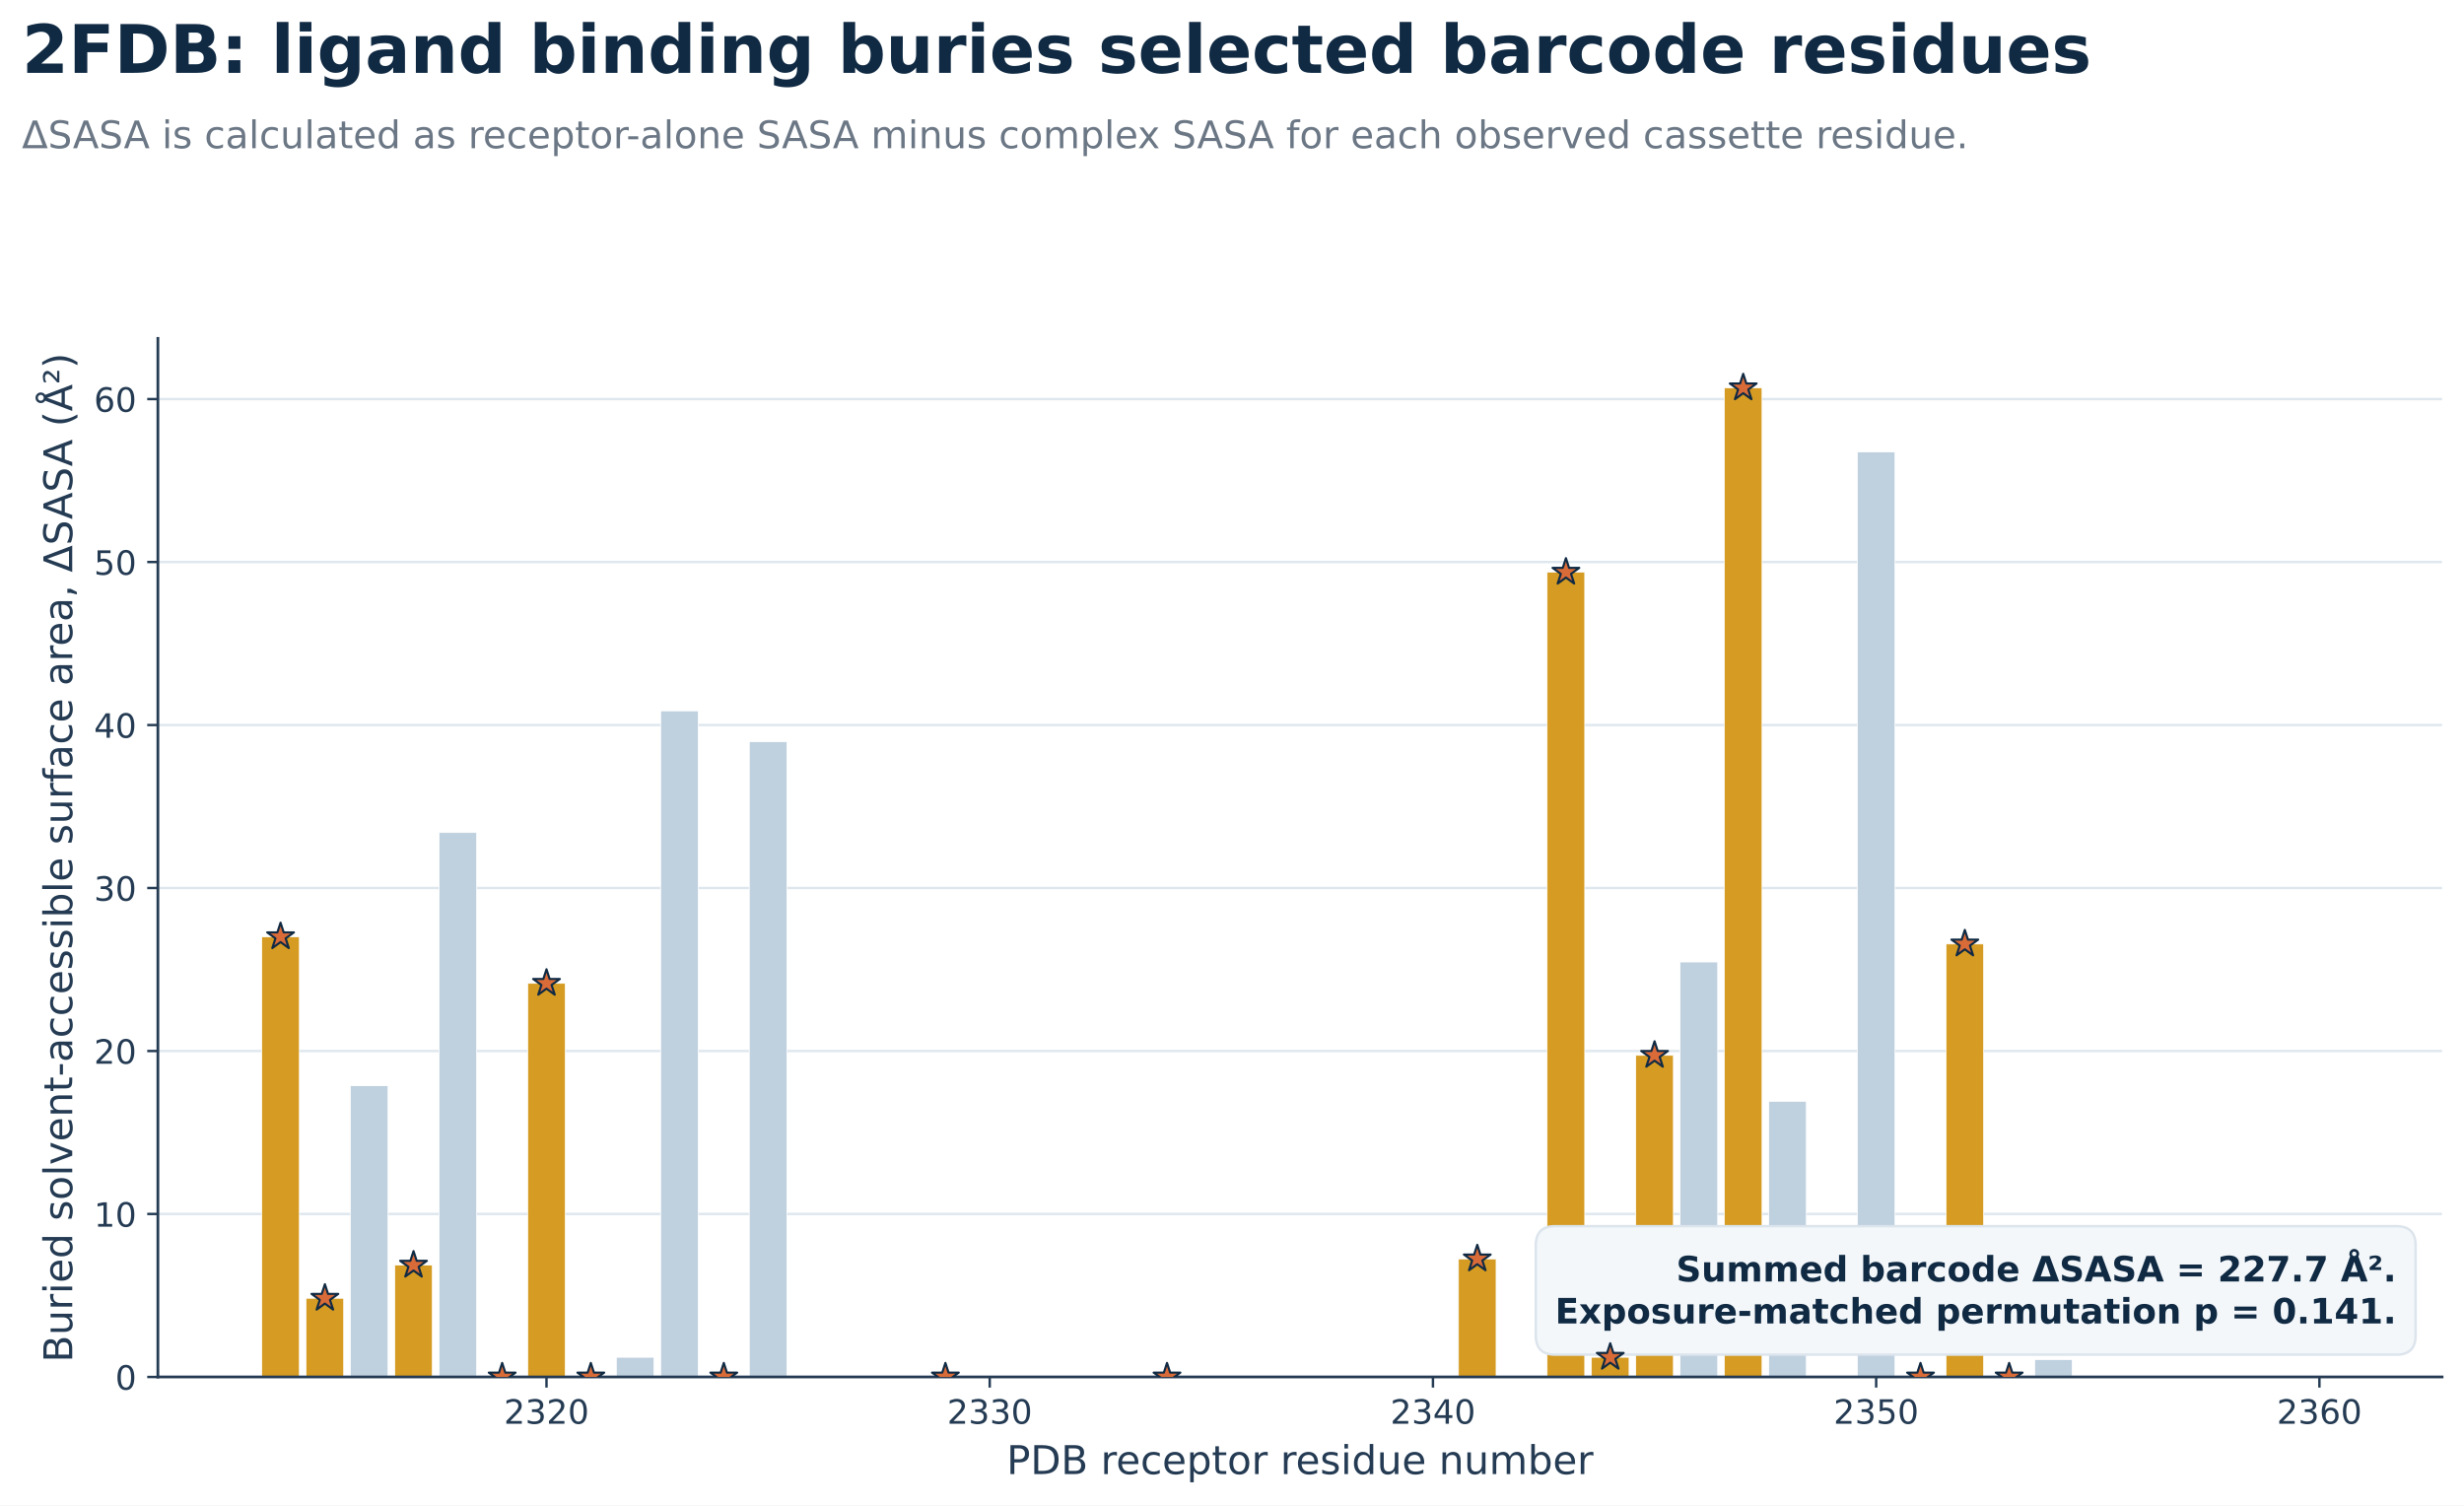
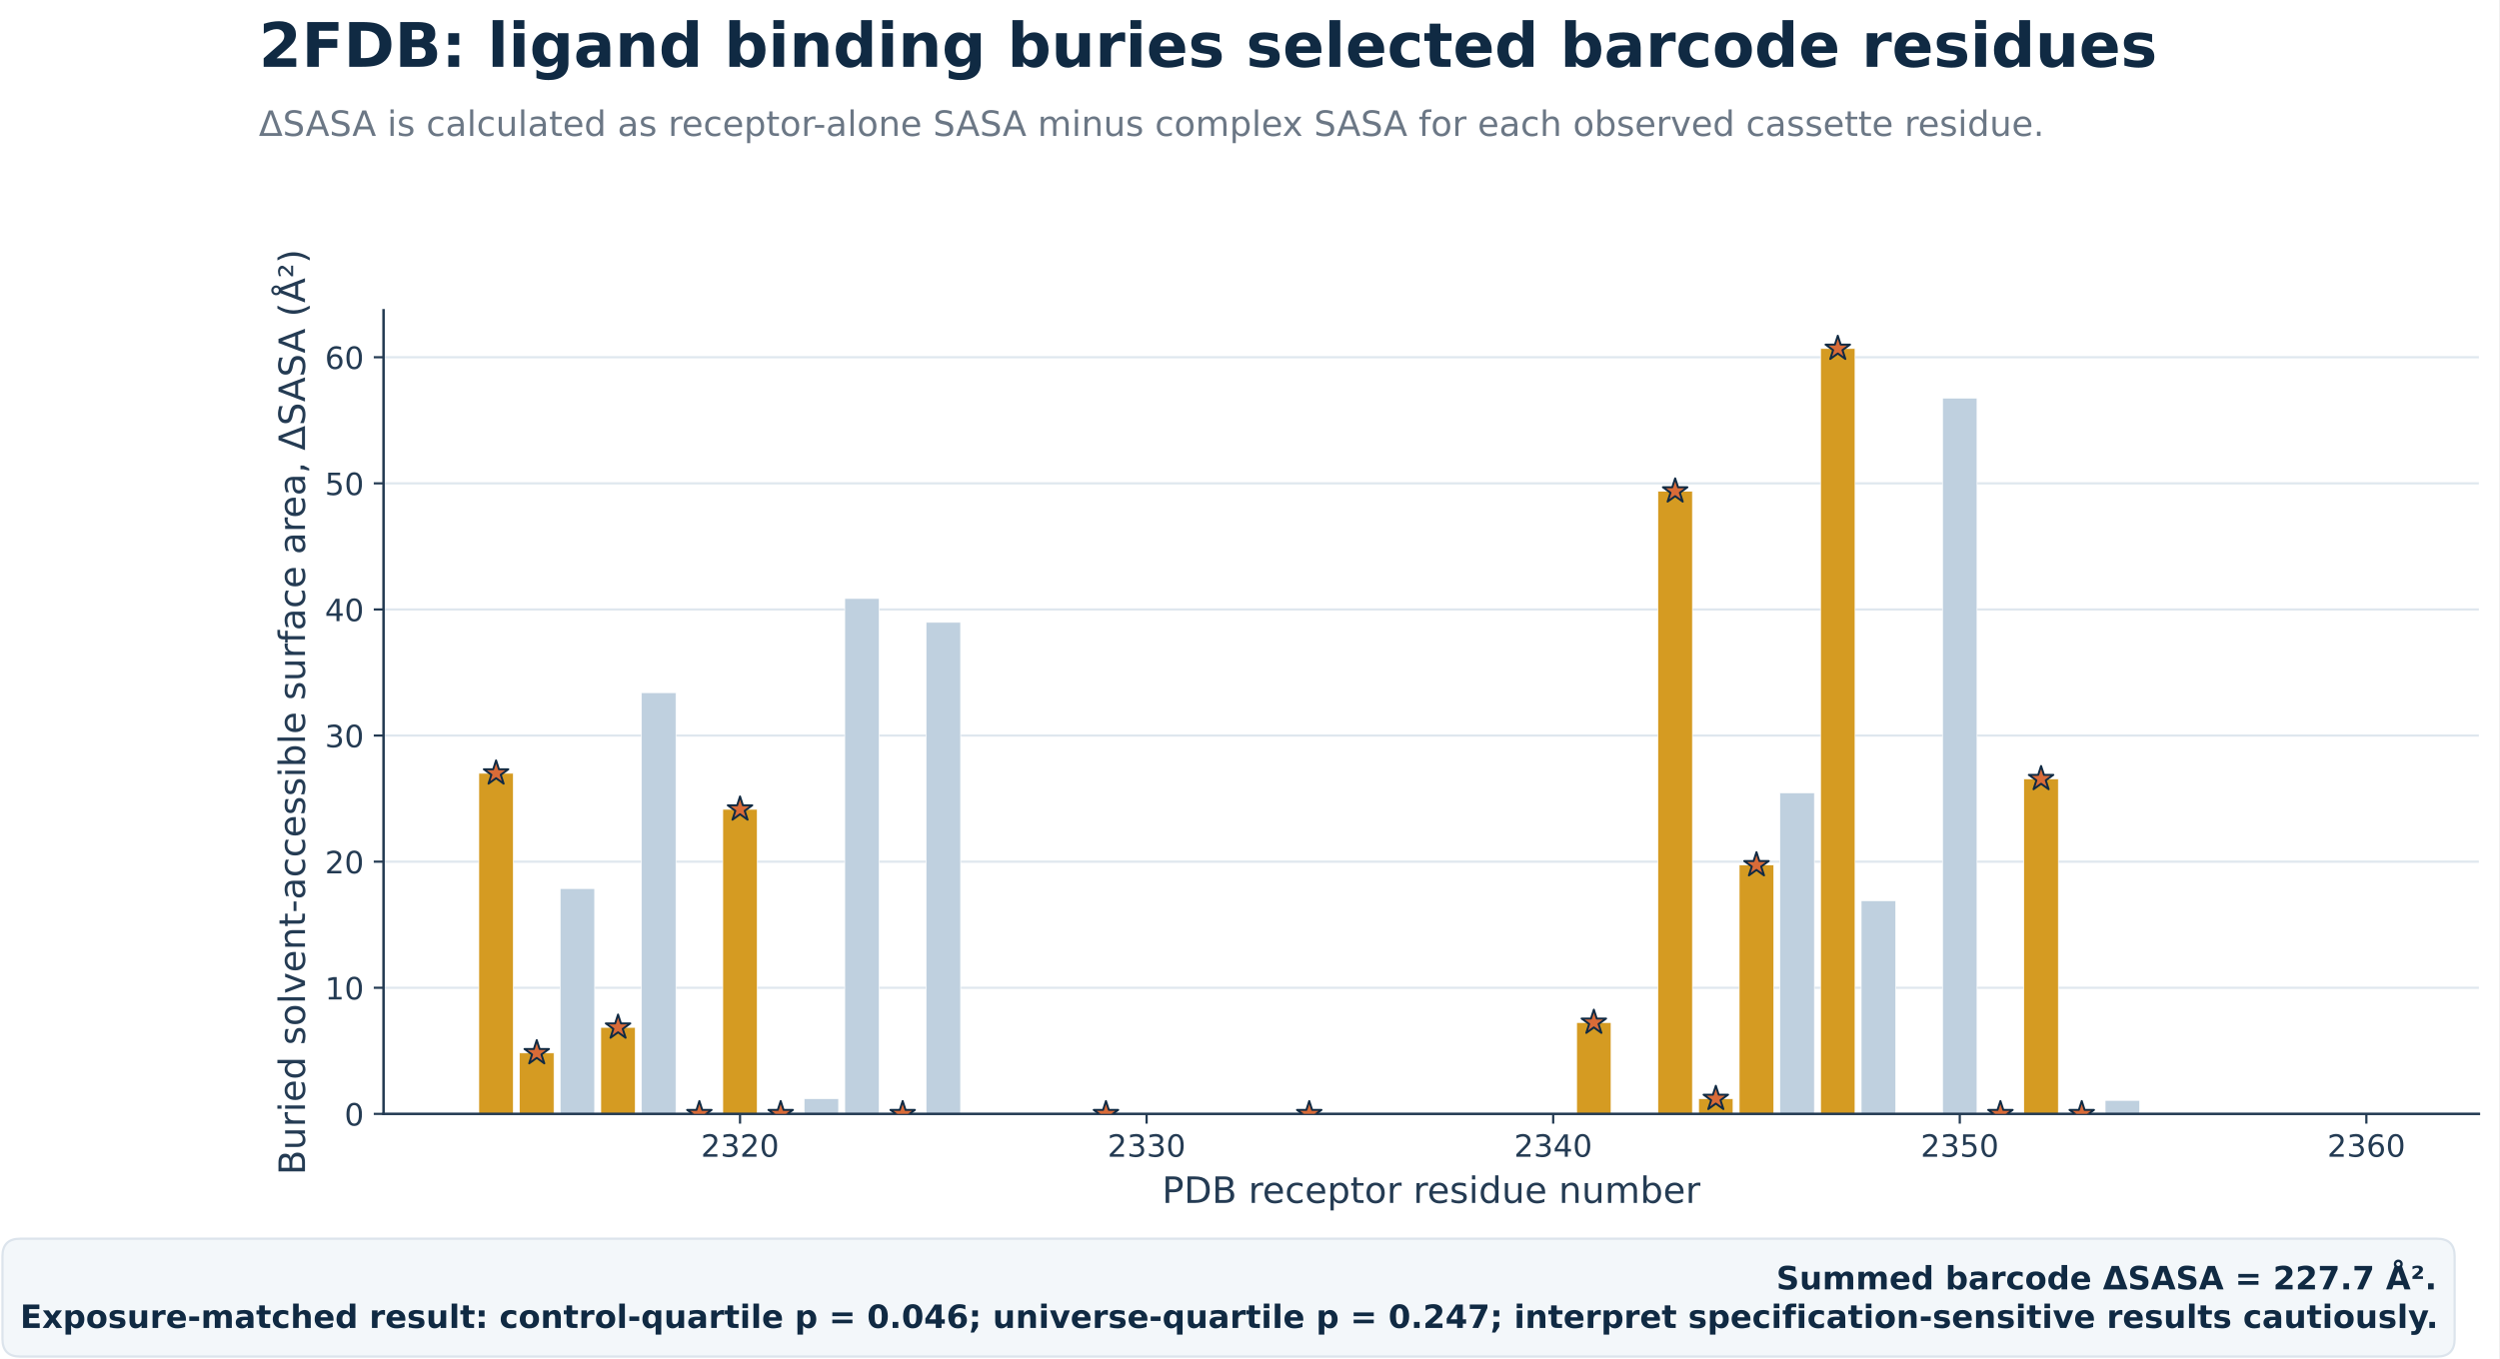
- <svg xmlns="http://www.w3.org/2000/svg" xmlns:xlink="http://www.w3.org/1999/xlink" width="808.992pt" height="494.289pt" viewBox="0 0 808.992 494.289" version="1.1">
+ <svg xmlns="http://www.w3.org/2000/svg" xmlns:xlink="http://www.w3.org/1999/xlink" width="894.431pt" height="486.567pt" viewBox="0 0 894.431 486.567" version="1.1">
  <defs>
    <style type="text/css">*{stroke-linejoin: round; stroke-linecap: butt}</style>
  </defs>
  <g id="figure_1">
    <g id="patch_1">
-       <path d="M 0 494.289 L 808.992 494.289 L 808.992 0 L 0 0 z " style="fill: #ffffff" />
+       <path d="M 0 486.567  L 894.431 486.567  L 894.431 0  L 0 0  z " style="fill: #ffffff" />
    </g>
    <g id="axes_1">
      <g id="patch_2">
-         <path d="M 51.84 452.088 L 801.792 452.088 L 801.792 111.096 L 51.84 111.096 z " style="fill: #ffffff" />
+         <path d="M 137.279 398.808  L 887.231 398.808  L 887.231 111.096  L 137.279 111.096  z " style="fill: #ffffff" />
      </g>
      <g id="matplotlib.axis_1">
        <g id="xtick_1">
          <g id="line2d_1">
            <defs>
-               <path id="m68e6644279" d="M 0 0 L 0 3.5 " style="stroke: #243b53; stroke-width: 0.8" />
+               <path id="m939b7f8e16" d="M 0 0  L 0 3.5  " style="stroke: #243b53; stroke-width: 0.8" />
            </defs>
            <g>
-               <use xlink:href="#m68e6644279" x="179.427" y="452.088" style="fill: #243b53; stroke: #243b53; stroke-width: 0.8" />
+               <use xlink:href="#m939b7f8e16" x="264.866" y="398.808" style="fill: #243b53; stroke: #243b53; stroke-width: 0.8" />
            </g>
          </g>
          <g id="text_1">
-             <text style="font-size: 11px; font-family: 'DejaVu Sans'; text-anchor: middle; fill: #243b53" x="179.427" y="467.445" transform="rotate(-0 179.4272 467.4454)">2320</text>
+             <text style="font-size: 11px; font-family: 'DejaVu Sans'; text-anchor: middle; fill: #243b53" x="264.866" y="414.165" transform="rotate(-0 264.866 414.1654)">2320</text>
          </g>
        </g>
        <g id="xtick_2">
          <g id="line2d_2">
            <g>
-               <use xlink:href="#m68e6644279" x="324.95" y="452.088" style="fill: #243b53; stroke: #243b53; stroke-width: 0.8" />
+               <use xlink:href="#m939b7f8e16" x="410.389" y="398.808" style="fill: #243b53; stroke: #243b53; stroke-width: 0.8" />
            </g>
          </g>
          <g id="text_2">
-             <text style="font-size: 11px; font-family: 'DejaVu Sans'; text-anchor: middle; fill: #243b53" x="324.95" y="467.445" transform="rotate(-0 324.95 467.4454)">2330</text>
+             <text style="font-size: 11px; font-family: 'DejaVu Sans'; text-anchor: middle; fill: #243b53" x="410.389" y="414.165" transform="rotate(-0 410.3888 414.1654)">2330</text>
          </g>
        </g>
        <g id="xtick_3">
          <g id="line2d_3">
            <g>
-               <use xlink:href="#m68e6644279" x="470.473" y="452.088" style="fill: #243b53; stroke: #243b53; stroke-width: 0.8" />
+               <use xlink:href="#m939b7f8e16" x="555.912" y="398.808" style="fill: #243b53; stroke: #243b53; stroke-width: 0.8" />
            </g>
          </g>
          <g id="text_3">
-             <text style="font-size: 11px; font-family: 'DejaVu Sans'; text-anchor: middle; fill: #243b53" x="470.473" y="467.445" transform="rotate(-0 470.4729 467.4454)">2340</text>
+             <text style="font-size: 11px; font-family: 'DejaVu Sans'; text-anchor: middle; fill: #243b53" x="555.912" y="414.165" transform="rotate(-0 555.9117 414.1654)">2340</text>
          </g>
        </g>
        <g id="xtick_4">
          <g id="line2d_4">
            <g>
-               <use xlink:href="#m68e6644279" x="615.996" y="452.088" style="fill: #243b53; stroke: #243b53; stroke-width: 0.8" />
+               <use xlink:href="#m939b7f8e16" x="701.435" y="398.808" style="fill: #243b53; stroke: #243b53; stroke-width: 0.8" />
            </g>
          </g>
          <g id="text_4">
-             <text style="font-size: 11px; font-family: 'DejaVu Sans'; text-anchor: middle; fill: #243b53" x="615.996" y="467.445" transform="rotate(-0 615.9957 467.4454)">2350</text>
+             <text style="font-size: 11px; font-family: 'DejaVu Sans'; text-anchor: middle; fill: #243b53" x="701.435" y="414.165" transform="rotate(-0 701.4345 414.1654)">2350</text>
          </g>
        </g>
        <g id="xtick_5">
          <g id="line2d_5">
            <g>
-               <use xlink:href="#m68e6644279" x="761.519" y="452.088" style="fill: #243b53; stroke: #243b53; stroke-width: 0.8" />
+               <use xlink:href="#m939b7f8e16" x="846.957" y="398.808" style="fill: #243b53; stroke: #243b53; stroke-width: 0.8" />
            </g>
          </g>
          <g id="text_5">
-             <text style="font-size: 11px; font-family: 'DejaVu Sans'; text-anchor: middle; fill: #243b53" x="761.519" y="467.445" transform="rotate(-0 761.5186 467.4454)">2360</text>
+             <text style="font-size: 11px; font-family: 'DejaVu Sans'; text-anchor: middle; fill: #243b53" x="846.957" y="414.165" transform="rotate(-0 846.9574 414.1654)">2360</text>
          </g>
        </g>
        <g id="text_6">
-           <text style="font-size: 13px; font-family: 'DejaVu Sans'; text-anchor: middle; fill: #243b53" x="426.816" y="483.966" transform="rotate(-0 426.816 483.966)">PDB receptor residue number</text>
+           <text style="font-size: 13px; font-family: 'DejaVu Sans'; text-anchor: middle; fill: #243b53" x="512.255" y="430.686" transform="rotate(-0 512.2548 430.686)">PDB receptor residue number</text>
        </g>
      </g>
      <g id="matplotlib.axis_2">
        <g id="ytick_1">
          <g id="line2d_6">
-             <path d="M 51.84 452.088 L 801.792 452.088 " clip-path="url(#pb8c993b85d)" style="fill: none; stroke: #dce4ec; stroke-opacity: 0.9; stroke-width: 0.8; stroke-linecap: square" />
+             <path d="M 137.279 398.808  L 887.231 398.808  " clip-path="url(#pf2f878544d)" style="fill: none; stroke: #dce4ec; stroke-opacity: 0.9; stroke-width: 0.8; stroke-linecap: square" />
          </g>
          <g id="line2d_7">
            <defs>
-               <path id="m42b690e49c" d="M 0 0 L -3.5 0 " style="stroke: #243b53; stroke-width: 0.8" />
+               <path id="m0d7f9168c2" d="M 0 0  L -3.5 0  " style="stroke: #243b53; stroke-width: 0.8" />
            </defs>
            <g>
-               <use xlink:href="#m42b690e49c" x="51.84" y="452.088" style="fill: #243b53; stroke: #243b53; stroke-width: 0.8" />
+               <use xlink:href="#m0d7f9168c2" x="137.279" y="398.808" style="fill: #243b53; stroke: #243b53; stroke-width: 0.8" />
            </g>
          </g>
          <g id="text_7">
-             <text style="font-size: 11px; font-family: 'DejaVu Sans'; text-anchor: end; fill: #243b53" x="44.84" y="456.267" transform="rotate(-0 44.84 456.2667)">0</text>
+             <text style="font-size: 11px; font-family: 'DejaVu Sans'; text-anchor: end; fill: #243b53" x="130.279" y="402.987" transform="rotate(-0 130.2788 402.9867)">0</text>
          </g>
        </g>
        <g id="ytick_2">
          <g id="line2d_8">
-             <path d="M 51.84 398.576 L 801.792 398.576 " clip-path="url(#pb8c993b85d)" style="fill: none; stroke: #dce4ec; stroke-opacity: 0.9; stroke-width: 0.8; stroke-linecap: square" />
+             <path d="M 137.279 353.658  L 887.231 353.658  " clip-path="url(#pf2f878544d)" style="fill: none; stroke: #dce4ec; stroke-opacity: 0.9; stroke-width: 0.8; stroke-linecap: square" />
          </g>
          <g id="line2d_9">
            <g>
-               <use xlink:href="#m42b690e49c" x="51.84" y="398.576" style="fill: #243b53; stroke: #243b53; stroke-width: 0.8" />
+               <use xlink:href="#m0d7f9168c2" x="137.279" y="353.658" style="fill: #243b53; stroke: #243b53; stroke-width: 0.8" />
            </g>
          </g>
          <g id="text_8">
-             <text style="font-size: 11px; font-family: 'DejaVu Sans'; text-anchor: end; fill: #243b53" x="44.84" y="402.755" transform="rotate(-0 44.84 402.7551)">10</text>
+             <text style="font-size: 11px; font-family: 'DejaVu Sans'; text-anchor: end; fill: #243b53" x="130.279" y="357.836" transform="rotate(-0 130.2788 357.8363)">10</text>
          </g>
        </g>
        <g id="ytick_3">
          <g id="line2d_10">
-             <path d="M 51.84 345.065 L 801.792 345.065 " clip-path="url(#pb8c993b85d)" style="fill: none; stroke: #dce4ec; stroke-opacity: 0.9; stroke-width: 0.8; stroke-linecap: square" />
+             <path d="M 137.279 308.507  L 887.231 308.507  " clip-path="url(#pf2f878544d)" style="fill: none; stroke: #dce4ec; stroke-opacity: 0.9; stroke-width: 0.8; stroke-linecap: square" />
          </g>
          <g id="line2d_11">
            <g>
-               <use xlink:href="#m42b690e49c" x="51.84" y="345.065" style="fill: #243b53; stroke: #243b53; stroke-width: 0.8" />
+               <use xlink:href="#m0d7f9168c2" x="137.279" y="308.507" style="fill: #243b53; stroke: #243b53; stroke-width: 0.8" />
            </g>
          </g>
          <g id="text_9">
-             <text style="font-size: 11px; font-family: 'DejaVu Sans'; text-anchor: end; fill: #243b53" x="44.84" y="349.244" transform="rotate(-0 44.84 349.2435)">20</text>
+             <text style="font-size: 11px; font-family: 'DejaVu Sans'; text-anchor: end; fill: #243b53" x="130.279" y="312.686" transform="rotate(-0 130.2788 312.6859)">20</text>
          </g>
        </g>
        <g id="ytick_4">
          <g id="line2d_12">
-             <path d="M 51.84 291.553 L 801.792 291.553 " clip-path="url(#pb8c993b85d)" style="fill: none; stroke: #dce4ec; stroke-opacity: 0.9; stroke-width: 0.8; stroke-linecap: square" />
+             <path d="M 137.279 263.357  L 887.231 263.357  " clip-path="url(#pf2f878544d)" style="fill: none; stroke: #dce4ec; stroke-opacity: 0.9; stroke-width: 0.8; stroke-linecap: square" />
          </g>
          <g id="line2d_13">
            <g>
-               <use xlink:href="#m42b690e49c" x="51.84" y="291.553" style="fill: #243b53; stroke: #243b53; stroke-width: 0.8" />
+               <use xlink:href="#m0d7f9168c2" x="137.279" y="263.357" style="fill: #243b53; stroke: #243b53; stroke-width: 0.8" />
            </g>
          </g>
          <g id="text_10">
-             <text style="font-size: 11px; font-family: 'DejaVu Sans'; text-anchor: end; fill: #243b53" x="44.84" y="295.732" transform="rotate(-0 44.84 295.7319)">30</text>
+             <text style="font-size: 11px; font-family: 'DejaVu Sans'; text-anchor: end; fill: #243b53" x="130.279" y="267.535" transform="rotate(-0 130.2788 267.5355)">30</text>
          </g>
        </g>
        <g id="ytick_5">
          <g id="line2d_14">
-             <path d="M 51.84 238.042 L 801.792 238.042 " clip-path="url(#pb8c993b85d)" style="fill: none; stroke: #dce4ec; stroke-opacity: 0.9; stroke-width: 0.8; stroke-linecap: square" />
+             <path d="M 137.279 218.206  L 887.231 218.206  " clip-path="url(#pf2f878544d)" style="fill: none; stroke: #dce4ec; stroke-opacity: 0.9; stroke-width: 0.8; stroke-linecap: square" />
          </g>
          <g id="line2d_15">
            <g>
-               <use xlink:href="#m42b690e49c" x="51.84" y="238.042" style="fill: #243b53; stroke: #243b53; stroke-width: 0.8" />
+               <use xlink:href="#m0d7f9168c2" x="137.279" y="218.206" style="fill: #243b53; stroke: #243b53; stroke-width: 0.8" />
            </g>
          </g>
          <g id="text_11">
-             <text style="font-size: 11px; font-family: 'DejaVu Sans'; text-anchor: end; fill: #243b53" x="44.84" y="242.22" transform="rotate(-0 44.84 242.2203)">40</text>
+             <text style="font-size: 11px; font-family: 'DejaVu Sans'; text-anchor: end; fill: #243b53" x="130.279" y="222.385" transform="rotate(-0 130.2788 222.3851)">40</text>
          </g>
        </g>
        <g id="ytick_6">
          <g id="line2d_16">
-             <path d="M 51.84 184.53 L 801.792 184.53 " clip-path="url(#pb8c993b85d)" style="fill: none; stroke: #dce4ec; stroke-opacity: 0.9; stroke-width: 0.8; stroke-linecap: square" />
+             <path d="M 137.279 173.056  L 887.231 173.056  " clip-path="url(#pf2f878544d)" style="fill: none; stroke: #dce4ec; stroke-opacity: 0.9; stroke-width: 0.8; stroke-linecap: square" />
          </g>
          <g id="line2d_17">
            <g>
-               <use xlink:href="#m42b690e49c" x="51.84" y="184.53" style="fill: #243b53; stroke: #243b53; stroke-width: 0.8" />
+               <use xlink:href="#m0d7f9168c2" x="137.279" y="173.056" style="fill: #243b53; stroke: #243b53; stroke-width: 0.8" />
            </g>
          </g>
          <g id="text_12">
-             <text style="font-size: 11px; font-family: 'DejaVu Sans'; text-anchor: end; fill: #243b53" x="44.84" y="188.709" transform="rotate(-0 44.84 188.7087)">50</text>
+             <text style="font-size: 11px; font-family: 'DejaVu Sans'; text-anchor: end; fill: #243b53" x="130.279" y="177.235" transform="rotate(-0 130.2788 177.2347)">50</text>
          </g>
        </g>
        <g id="ytick_7">
          <g id="line2d_18">
-             <path d="M 51.84 131.018 L 801.792 131.018 " clip-path="url(#pb8c993b85d)" style="fill: none; stroke: #dce4ec; stroke-opacity: 0.9; stroke-width: 0.8; stroke-linecap: square" />
+             <path d="M 137.279 127.906  L 887.231 127.906  " clip-path="url(#pf2f878544d)" style="fill: none; stroke: #dce4ec; stroke-opacity: 0.9; stroke-width: 0.8; stroke-linecap: square" />
          </g>
          <g id="line2d_19">
            <g>
-               <use xlink:href="#m42b690e49c" x="51.84" y="131.018" style="fill: #243b53; stroke: #243b53; stroke-width: 0.8" />
+               <use xlink:href="#m0d7f9168c2" x="137.279" y="127.906" style="fill: #243b53; stroke: #243b53; stroke-width: 0.8" />
            </g>
          </g>
          <g id="text_13">
-             <text style="font-size: 11px; font-family: 'DejaVu Sans'; text-anchor: end; fill: #243b53" x="44.84" y="135.197" transform="rotate(-0 44.84 135.1971)">60</text>
+             <text style="font-size: 11px; font-family: 'DejaVu Sans'; text-anchor: end; fill: #243b53" x="130.279" y="132.084" transform="rotate(-0 130.2788 132.0843)">60</text>
          </g>
        </g>
        <g id="text_14">
-           <text style="font-size: 13px; font-family: 'DejaVu Sans'; text-anchor: middle; fill: #243b53" x="23.719" y="281.592" transform="rotate(-90 23.71945 281.592)">Buried solvent-accessible surface area, ΔSASA (Å²)</text>
+           <text style="font-size: 13px; font-family: 'DejaVu Sans'; text-anchor: middle; fill: #243b53" x="109.158" y="254.952" transform="rotate(-90 109.1583 254.952)">Buried solvent-accessible surface area, ΔSASA (Å²)</text>
        </g>
      </g>
      <g id="patch_3">
-         <path d="M 85.929 452.088 L 98.298 452.088 L 98.298 307.547 L 85.929 307.547 z " clip-path="url(#pb8c993b85d)" style="fill: #d59b22; stroke: #ffffff; stroke-width: 0.25; stroke-linejoin: miter" />
+         <path d="M 171.368 398.808  L 183.737 398.808  L 183.737 276.851  L 171.368 276.851  z " clip-path="url(#pf2f878544d)" style="fill: #d59b22; stroke: #ffffff; stroke-width: 0.25; stroke-linejoin: miter" />
      </g>
      <g id="patch_4">
-         <path d="M 100.481 452.088 L 112.85 452.088 L 112.85 426.239 L 100.481 426.239 z " clip-path="url(#pb8c993b85d)" style="fill: #d59b22; stroke: #ffffff; stroke-width: 0.25; stroke-linejoin: miter" />
+         <path d="M 185.92 398.808  L 198.289 398.808  L 198.289 376.998  L 185.92 376.998  z " clip-path="url(#pf2f878544d)" style="fill: #d59b22; stroke: #ffffff; stroke-width: 0.25; stroke-linejoin: miter" />
      </g>
      <g id="patch_5">
-         <path d="M 115.033 452.088 L 127.403 452.088 L 127.403 356.471 L 115.033 356.471 z " clip-path="url(#pb8c993b85d)" style="fill: #bfd0df; stroke: #ffffff; stroke-width: 0.25; stroke-linejoin: miter" />
+         <path d="M 200.472 398.808  L 212.842 398.808  L 212.842 318.131  L 200.472 318.131  z " clip-path="url(#pf2f878544d)" style="fill: #bfd0df; stroke: #ffffff; stroke-width: 0.25; stroke-linejoin: miter" />
      </g>
      <g id="patch_6">
-         <path d="M 129.586 452.088 L 141.955 452.088 L 141.955 415.382 L 129.586 415.382 z " clip-path="url(#pb8c993b85d)" style="fill: #d59b22; stroke: #ffffff; stroke-width: 0.25; stroke-linejoin: miter" />
+         <path d="M 215.024 398.808  L 227.394 398.808  L 227.394 367.838  L 215.024 367.838  z " clip-path="url(#pf2f878544d)" style="fill: #d59b22; stroke: #ffffff; stroke-width: 0.25; stroke-linejoin: miter" />
      </g>
      <g id="patch_7">
-         <path d="M 144.138 452.088 L 156.507 452.088 L 156.507 273.346 L 144.138 273.346 z " clip-path="url(#pb8c993b85d)" style="fill: #bfd0df; stroke: #ffffff; stroke-width: 0.25; stroke-linejoin: miter" />
+         <path d="M 229.577 398.808  L 241.946 398.808  L 241.946 247.994  L 229.577 247.994  z " clip-path="url(#pf2f878544d)" style="fill: #bfd0df; stroke: #ffffff; stroke-width: 0.25; stroke-linejoin: miter" />
      </g>
      <g id="patch_8">
-         <path d="M 158.69 452.088 L 171.06 452.088 L 171.06 452.088 L 158.69 452.088 z " clip-path="url(#pb8c993b85d)" style="fill: #d59b22; stroke: #ffffff; stroke-width: 0.25; stroke-linejoin: miter" />
+         <path d="M 244.129 398.808  L 256.498 398.808  L 256.498 398.808  L 244.129 398.808  z " clip-path="url(#pf2f878544d)" style="fill: #d59b22; stroke: #ffffff; stroke-width: 0.25; stroke-linejoin: miter" />
      </g>
      <g id="patch_9">
-         <path d="M 173.242 452.088 L 185.612 452.088 L 185.612 322.844 L 173.242 322.844 z " clip-path="url(#pb8c993b85d)" style="fill: #d59b22; stroke: #ffffff; stroke-width: 0.25; stroke-linejoin: miter" />
+         <path d="M 258.681 398.808  L 271.051 398.808  L 271.051 289.758  L 258.681 289.758  z " clip-path="url(#pf2f878544d)" style="fill: #d59b22; stroke: #ffffff; stroke-width: 0.25; stroke-linejoin: miter" />
      </g>
      <g id="patch_10">
-         <path d="M 187.795 452.088 L 200.164 452.088 L 200.164 452.088 L 187.795 452.088 z " clip-path="url(#pb8c993b85d)" style="fill: #d59b22; stroke: #ffffff; stroke-width: 0.25; stroke-linejoin: miter" />
+         <path d="M 273.234 398.808  L 285.603 398.808  L 285.603 398.808  L 273.234 398.808  z " clip-path="url(#pf2f878544d)" style="fill: #d59b22; stroke: #ffffff; stroke-width: 0.25; stroke-linejoin: miter" />
      </g>
      <g id="patch_11">
-         <path d="M 202.347 452.088 L 214.716 452.088 L 214.716 445.626 L 202.347 445.626 z " clip-path="url(#pb8c993b85d)" style="fill: #bfd0df; stroke: #ffffff; stroke-width: 0.25; stroke-linejoin: miter" />
+         <path d="M 287.786 398.808  L 300.155 398.808  L 300.155 393.356  L 287.786 393.356  z " clip-path="url(#pf2f878544d)" style="fill: #bfd0df; stroke: #ffffff; stroke-width: 0.25; stroke-linejoin: miter" />
      </g>
      <g id="patch_12">
-         <path d="M 216.899 452.088 L 229.269 452.088 L 229.269 233.389 L 216.899 233.389 z " clip-path="url(#pb8c993b85d)" style="fill: #bfd0df; stroke: #ffffff; stroke-width: 0.25; stroke-linejoin: miter" />
+         <path d="M 302.338 398.808  L 314.708 398.808  L 314.708 214.281  L 302.338 214.281  z " clip-path="url(#pf2f878544d)" style="fill: #bfd0df; stroke: #ffffff; stroke-width: 0.25; stroke-linejoin: miter" />
      </g>
      <g id="patch_13">
-         <path d="M 231.452 452.088 L 243.821 452.088 L 243.821 452.088 L 231.452 452.088 z " clip-path="url(#pb8c993b85d)" style="fill: #d59b22; stroke: #ffffff; stroke-width: 0.25; stroke-linejoin: miter" />
+         <path d="M 316.89 398.808  L 329.26 398.808  L 329.26 398.808  L 316.89 398.808  z " clip-path="url(#pf2f878544d)" style="fill: #d59b22; stroke: #ffffff; stroke-width: 0.25; stroke-linejoin: miter" />
      </g>
      <g id="patch_14">
-         <path d="M 246.004 452.088 L 258.373 452.088 L 258.373 243.494 L 246.004 243.494 z " clip-path="url(#pb8c993b85d)" style="fill: #bfd0df; stroke: #ffffff; stroke-width: 0.25; stroke-linejoin: miter" />
+         <path d="M 331.443 398.808  L 343.812 398.808  L 343.812 222.807  L 331.443 222.807  z " clip-path="url(#pf2f878544d)" style="fill: #bfd0df; stroke: #ffffff; stroke-width: 0.25; stroke-linejoin: miter" />
      </g>
      <g id="patch_15">
-         <path d="M 260.556 452.088 L 272.926 452.088 L 272.926 452.088 L 260.556 452.088 z " clip-path="url(#pb8c993b85d)" style="fill: #bfd0df; stroke: #ffffff; stroke-width: 0.25; stroke-linejoin: miter" />
+         <path d="M 345.995 398.808  L 358.364 398.808  L 358.364 398.808  L 345.995 398.808  z " clip-path="url(#pf2f878544d)" style="fill: #bfd0df; stroke: #ffffff; stroke-width: 0.25; stroke-linejoin: miter" />
      </g>
      <g id="patch_16">
-         <path d="M 275.108 452.088 L 287.478 452.088 L 287.478 452.088 L 275.108 452.088 z " clip-path="url(#pb8c993b85d)" style="fill: #bfd0df; stroke: #ffffff; stroke-width: 0.25; stroke-linejoin: miter" />
+         <path d="M 360.547 398.808  L 372.917 398.808  L 372.917 398.808  L 360.547 398.808  z " clip-path="url(#pf2f878544d)" style="fill: #bfd0df; stroke: #ffffff; stroke-width: 0.25; stroke-linejoin: miter" />
      </g>
      <g id="patch_17">
-         <path d="M 289.661 452.088 L 302.03 452.088 L 302.03 452.088 L 289.661 452.088 z " clip-path="url(#pb8c993b85d)" style="fill: #bfd0df; stroke: #ffffff; stroke-width: 0.25; stroke-linejoin: miter" />
+         <path d="M 375.1 398.808  L 387.469 398.808  L 387.469 398.808  L 375.1 398.808  z " clip-path="url(#pf2f878544d)" style="fill: #bfd0df; stroke: #ffffff; stroke-width: 0.25; stroke-linejoin: miter" />
      </g>
      <g id="patch_18">
-         <path d="M 304.213 452.088 L 316.582 452.088 L 316.582 452.088 L 304.213 452.088 z " clip-path="url(#pb8c993b85d)" style="fill: #d59b22; stroke: #ffffff; stroke-width: 0.25; stroke-linejoin: miter" />
+         <path d="M 389.652 398.808  L 402.021 398.808  L 402.021 398.808  L 389.652 398.808  z " clip-path="url(#pf2f878544d)" style="fill: #d59b22; stroke: #ffffff; stroke-width: 0.25; stroke-linejoin: miter" />
      </g>
      <g id="patch_19">
-         <path d="M 318.765 452.088 L 331.135 452.088 L 331.135 452.088 L 318.765 452.088 z " clip-path="url(#pb8c993b85d)" style="fill: #bfd0df; stroke: #ffffff; stroke-width: 0.25; stroke-linejoin: miter" />
+         <path d="M 404.204 398.808  L 416.574 398.808  L 416.574 398.808  L 404.204 398.808  z " clip-path="url(#pf2f878544d)" style="fill: #bfd0df; stroke: #ffffff; stroke-width: 0.25; stroke-linejoin: miter" />
      </g>
      <g id="patch_20">
-         <path d="M 333.318 452.088 L 345.687 452.088 L 345.687 452.088 L 333.318 452.088 z " clip-path="url(#pb8c993b85d)" style="fill: #bfd0df; stroke: #ffffff; stroke-width: 0.25; stroke-linejoin: miter" />
+         <path d="M 418.756 398.808  L 431.126 398.808  L 431.126 398.808  L 418.756 398.808  z " clip-path="url(#pf2f878544d)" style="fill: #bfd0df; stroke: #ffffff; stroke-width: 0.25; stroke-linejoin: miter" />
      </g>
      <g id="patch_21">
-         <path d="M 347.87 452.088 L 360.239 452.088 L 360.239 452.088 L 347.87 452.088 z " clip-path="url(#pb8c993b85d)" style="fill: #bfd0df; stroke: #ffffff; stroke-width: 0.25; stroke-linejoin: miter" />
+         <path d="M 433.309 398.808  L 445.678 398.808  L 445.678 398.808  L 433.309 398.808  z " clip-path="url(#pf2f878544d)" style="fill: #bfd0df; stroke: #ffffff; stroke-width: 0.25; stroke-linejoin: miter" />
      </g>
      <g id="patch_22">
-         <path d="M 362.422 452.088 L 374.792 452.088 L 374.792 452.088 L 362.422 452.088 z " clip-path="url(#pb8c993b85d)" style="fill: #bfd0df; stroke: #ffffff; stroke-width: 0.25; stroke-linejoin: miter" />
+         <path d="M 447.861 398.808  L 460.23 398.808  L 460.23 398.808  L 447.861 398.808  z " clip-path="url(#pf2f878544d)" style="fill: #bfd0df; stroke: #ffffff; stroke-width: 0.25; stroke-linejoin: miter" />
      </g>
      <g id="patch_23">
-         <path d="M 376.974 452.088 L 389.344 452.088 L 389.344 452.088 L 376.974 452.088 z " clip-path="url(#pb8c993b85d)" style="fill: #d59b22; stroke: #ffffff; stroke-width: 0.25; stroke-linejoin: miter" />
+         <path d="M 462.413 398.808  L 474.783 398.808  L 474.783 398.808  L 462.413 398.808  z " clip-path="url(#pf2f878544d)" style="fill: #d59b22; stroke: #ffffff; stroke-width: 0.25; stroke-linejoin: miter" />
      </g>
      <g id="patch_24">
-         <path d="M 391.527 452.088 L 403.896 452.088 L 403.896 452.088 L 391.527 452.088 z " clip-path="url(#pb8c993b85d)" style="fill: #bfd0df; stroke: #ffffff; stroke-width: 0.25; stroke-linejoin: miter" />
+         <path d="M 476.966 398.808  L 489.335 398.808  L 489.335 398.808  L 476.966 398.808  z " clip-path="url(#pf2f878544d)" style="fill: #bfd0df; stroke: #ffffff; stroke-width: 0.25; stroke-linejoin: miter" />
      </g>
      <g id="patch_25">
-         <path d="M 406.079 452.088 L 418.448 452.088 L 418.448 452.088 L 406.079 452.088 z " clip-path="url(#pb8c993b85d)" style="fill: #bfd0df; stroke: #ffffff; stroke-width: 0.25; stroke-linejoin: miter" />
+         <path d="M 491.518 398.808  L 503.887 398.808  L 503.887 398.808  L 491.518 398.808  z " clip-path="url(#pf2f878544d)" style="fill: #bfd0df; stroke: #ffffff; stroke-width: 0.25; stroke-linejoin: miter" />
      </g>
      <g id="patch_26">
-         <path d="M 420.631 452.088 L 433.001 452.088 L 433.001 452.088 L 420.631 452.088 z " clip-path="url(#pb8c993b85d)" style="fill: #bfd0df; stroke: #ffffff; stroke-width: 0.25; stroke-linejoin: miter" />
+         <path d="M 506.07 398.808  L 518.44 398.808  L 518.44 398.808  L 506.07 398.808  z " clip-path="url(#pf2f878544d)" style="fill: #bfd0df; stroke: #ffffff; stroke-width: 0.25; stroke-linejoin: miter" />
      </g>
      <g id="patch_27">
-         <path d="M 435.184 452.088 L 447.553 452.088 L 447.553 452.088 L 435.184 452.088 z " clip-path="url(#pb8c993b85d)" style="fill: #bfd0df; stroke: #ffffff; stroke-width: 0.25; stroke-linejoin: miter" />
+         <path d="M 520.622 398.808  L 532.992 398.808  L 532.992 398.808  L 520.622 398.808  z " clip-path="url(#pf2f878544d)" style="fill: #bfd0df; stroke: #ffffff; stroke-width: 0.25; stroke-linejoin: miter" />
      </g>
      <g id="patch_28">
-         <path d="M 449.736 452.088 L 462.105 452.088 L 462.105 452.088 L 449.736 452.088 z " clip-path="url(#pb8c993b85d)" style="fill: #bfd0df; stroke: #ffffff; stroke-width: 0.25; stroke-linejoin: miter" />
+         <path d="M 535.175 398.808  L 547.544 398.808  L 547.544 398.808  L 535.175 398.808  z " clip-path="url(#pf2f878544d)" style="fill: #bfd0df; stroke: #ffffff; stroke-width: 0.25; stroke-linejoin: miter" />
      </g>
      <g id="patch_29">
-         <path d="M 464.288 452.088 L 476.658 452.088 L 476.658 452.088 L 464.288 452.088 z " clip-path="url(#pb8c993b85d)" style="fill: #bfd0df; stroke: #ffffff; stroke-width: 0.25; stroke-linejoin: miter" />
+         <path d="M 549.727 398.808  L 562.096 398.808  L 562.096 398.808  L 549.727 398.808  z " clip-path="url(#pf2f878544d)" style="fill: #bfd0df; stroke: #ffffff; stroke-width: 0.25; stroke-linejoin: miter" />
      </g>
      <g id="patch_30">
-         <path d="M 478.84 452.088 L 491.21 452.088 L 491.21 413.315 L 478.84 413.315 z " clip-path="url(#pb8c993b85d)" style="fill: #d59b22; stroke: #ffffff; stroke-width: 0.25; stroke-linejoin: miter" />
+         <path d="M 564.279 398.808  L 576.649 398.808  L 576.649 366.093  L 564.279 366.093  z " clip-path="url(#pf2f878544d)" style="fill: #d59b22; stroke: #ffffff; stroke-width: 0.25; stroke-linejoin: miter" />
      </g>
      <g id="patch_31">
-         <path d="M 493.393 452.088 L 505.762 452.088 L 505.762 452.088 L 493.393 452.088 z " clip-path="url(#pb8c993b85d)" style="fill: #bfd0df; stroke: #ffffff; stroke-width: 0.25; stroke-linejoin: miter" />
+         <path d="M 578.832 398.808  L 591.201 398.808  L 591.201 398.808  L 578.832 398.808  z " clip-path="url(#pf2f878544d)" style="fill: #bfd0df; stroke: #ffffff; stroke-width: 0.25; stroke-linejoin: miter" />
      </g>
      <g id="patch_32">
-         <path d="M 507.945 452.088 L 520.314 452.088 L 520.314 187.866 L 507.945 187.866 z " clip-path="url(#pb8c993b85d)" style="fill: #d59b22; stroke: #ffffff; stroke-width: 0.25; stroke-linejoin: miter" />
+         <path d="M 593.384 398.808  L 605.753 398.808  L 605.753 175.871  L 593.384 175.871  z " clip-path="url(#pf2f878544d)" style="fill: #d59b22; stroke: #ffffff; stroke-width: 0.25; stroke-linejoin: miter" />
      </g>
      <g id="patch_33">
-         <path d="M 522.497 452.088 L 534.867 452.088 L 534.867 445.626 L 522.497 445.626 z " clip-path="url(#pb8c993b85d)" style="fill: #d59b22; stroke: #ffffff; stroke-width: 0.25; stroke-linejoin: miter" />
+         <path d="M 607.936 398.808  L 620.306 398.808  L 620.306 393.356  L 607.936 393.356  z " clip-path="url(#pf2f878544d)" style="fill: #d59b22; stroke: #ffffff; stroke-width: 0.25; stroke-linejoin: miter" />
      </g>
      <g id="patch_34">
-         <path d="M 537.05 452.088 L 549.419 452.088 L 549.419 346.484 L 537.05 346.484 z " clip-path="url(#pb8c993b85d)" style="fill: #d59b22; stroke: #ffffff; stroke-width: 0.25; stroke-linejoin: miter" />
+         <path d="M 622.488 398.808  L 634.858 398.808  L 634.858 309.705  L 622.488 309.705  z " clip-path="url(#pf2f878544d)" style="fill: #d59b22; stroke: #ffffff; stroke-width: 0.25; stroke-linejoin: miter" />
      </g>
      <g id="patch_35">
-         <path d="M 551.602 452.088 L 563.971 452.088 L 563.971 315.844 L 551.602 315.844 z " clip-path="url(#pb8c993b85d)" style="fill: #bfd0df; stroke: #ffffff; stroke-width: 0.25; stroke-linejoin: miter" />
+         <path d="M 637.041 398.808  L 649.41 398.808  L 649.41 283.852  L 637.041 283.852  z " clip-path="url(#pf2f878544d)" style="fill: #bfd0df; stroke: #ffffff; stroke-width: 0.25; stroke-linejoin: miter" />
      </g>
      <g id="patch_36">
-         <path d="M 566.154 452.088 L 578.524 452.088 L 578.524 127.334 L 566.154 127.334 z " clip-path="url(#pb8c993b85d)" style="fill: #d59b22; stroke: #ffffff; stroke-width: 0.25; stroke-linejoin: miter" />
+         <path d="M 651.593 398.808  L 663.962 398.808  L 663.962 124.797  L 651.593 124.797  z " clip-path="url(#pf2f878544d)" style="fill: #d59b22; stroke: #ffffff; stroke-width: 0.25; stroke-linejoin: miter" />
      </g>
      <g id="patch_37">
-         <path d="M 580.706 452.088 L 593.076 452.088 L 593.076 361.617 L 580.706 361.617 z " clip-path="url(#pb8c993b85d)" style="fill: #bfd0df; stroke: #ffffff; stroke-width: 0.25; stroke-linejoin: miter" />
+         <path d="M 666.145 398.808  L 678.515 398.808  L 678.515 322.473  L 666.145 322.473  z " clip-path="url(#pf2f878544d)" style="fill: #bfd0df; stroke: #ffffff; stroke-width: 0.25; stroke-linejoin: miter" />
      </g>
      <g id="patch_38">
-         <path d="M 595.259 452.088 L 607.628 452.088 L 607.628 452.088 L 595.259 452.088 z " clip-path="url(#pb8c993b85d)" style="fill: #bfd0df; stroke: #ffffff; stroke-width: 0.25; stroke-linejoin: miter" />
+         <path d="M 680.698 398.808  L 693.067 398.808  L 693.067 398.808  L 680.698 398.808  z " clip-path="url(#pf2f878544d)" style="fill: #bfd0df; stroke: #ffffff; stroke-width: 0.25; stroke-linejoin: miter" />
      </g>
      <g id="patch_39">
-         <path d="M 609.811 452.088 L 622.18 452.088 L 622.18 148.364 L 609.811 148.364 z " clip-path="url(#pb8c993b85d)" style="fill: #bfd0df; stroke: #ffffff; stroke-width: 0.25; stroke-linejoin: miter" />
+         <path d="M 695.25 398.808  L 707.619 398.808  L 707.619 142.541  L 695.25 142.541  z " clip-path="url(#pf2f878544d)" style="fill: #bfd0df; stroke: #ffffff; stroke-width: 0.25; stroke-linejoin: miter" />
      </g>
      <g id="patch_40">
-         <path d="M 624.363 452.088 L 636.733 452.088 L 636.733 452.088 L 624.363 452.088 z " clip-path="url(#pb8c993b85d)" style="fill: #d59b22; stroke: #ffffff; stroke-width: 0.25; stroke-linejoin: miter" />
+         <path d="M 709.802 398.808  L 722.172 398.808  L 722.172 398.808  L 709.802 398.808  z " clip-path="url(#pf2f878544d)" style="fill: #d59b22; stroke: #ffffff; stroke-width: 0.25; stroke-linejoin: miter" />
      </g>
      <g id="patch_41">
-         <path d="M 638.916 452.088 L 651.285 452.088 L 651.285 309.919 L 638.916 309.919 z " clip-path="url(#pb8c993b85d)" style="fill: #d59b22; stroke: #ffffff; stroke-width: 0.25; stroke-linejoin: miter" />
+         <path d="M 724.354 398.808  L 736.724 398.808  L 736.724 278.853  L 724.354 278.853  z " clip-path="url(#pf2f878544d)" style="fill: #d59b22; stroke: #ffffff; stroke-width: 0.25; stroke-linejoin: miter" />
      </g>
      <g id="patch_42">
-         <path d="M 653.468 452.088 L 665.837 452.088 L 665.837 452.088 L 653.468 452.088 z " clip-path="url(#pb8c993b85d)" style="fill: #d59b22; stroke: #ffffff; stroke-width: 0.25; stroke-linejoin: miter" />
+         <path d="M 738.907 398.808  L 751.276 398.808  L 751.276 398.808  L 738.907 398.808  z " clip-path="url(#pf2f878544d)" style="fill: #d59b22; stroke: #ffffff; stroke-width: 0.25; stroke-linejoin: miter" />
      </g>
      <g id="patch_43">
-         <path d="M 668.02 452.088 L 680.39 452.088 L 680.39 446.354 L 668.02 446.354 z " clip-path="url(#pb8c993b85d)" style="fill: #bfd0df; stroke: #ffffff; stroke-width: 0.25; stroke-linejoin: miter" />
+         <path d="M 753.459 398.808  L 765.828 398.808  L 765.828 393.97  L 753.459 393.97  z " clip-path="url(#pf2f878544d)" style="fill: #bfd0df; stroke: #ffffff; stroke-width: 0.25; stroke-linejoin: miter" />
      </g>
      <g id="patch_44">
-         <path d="M 682.572 452.088 L 694.942 452.088 L 694.942 452.088 L 682.572 452.088 z " clip-path="url(#pb8c993b85d)" style="fill: #bfd0df; stroke: #ffffff; stroke-width: 0.25; stroke-linejoin: miter" />
+         <path d="M 768.011 398.808  L 780.381 398.808  L 780.381 398.808  L 768.011 398.808  z " clip-path="url(#pf2f878544d)" style="fill: #bfd0df; stroke: #ffffff; stroke-width: 0.25; stroke-linejoin: miter" />
      </g>
      <g id="patch_45">
-         <path d="M 697.125 452.088 L 709.494 452.088 L 709.494 452.088 L 697.125 452.088 z " clip-path="url(#pb8c993b85d)" style="fill: #bfd0df; stroke: #ffffff; stroke-width: 0.25; stroke-linejoin: miter" />
+         <path d="M 782.564 398.808  L 794.933 398.808  L 794.933 398.808  L 782.564 398.808  z " clip-path="url(#pf2f878544d)" style="fill: #bfd0df; stroke: #ffffff; stroke-width: 0.25; stroke-linejoin: miter" />
      </g>
      <g id="patch_46">
-         <path d="M 711.677 452.088 L 724.046 452.088 L 724.046 452.088 L 711.677 452.088 z " clip-path="url(#pb8c993b85d)" style="fill: #bfd0df; stroke: #ffffff; stroke-width: 0.25; stroke-linejoin: miter" />
+         <path d="M 797.116 398.808  L 809.485 398.808  L 809.485 398.808  L 797.116 398.808  z " clip-path="url(#pf2f878544d)" style="fill: #bfd0df; stroke: #ffffff; stroke-width: 0.25; stroke-linejoin: miter" />
      </g>
      <g id="patch_47">
-         <path d="M 726.229 452.088 L 738.599 452.088 L 738.599 452.088 L 726.229 452.088 z " clip-path="url(#pb8c993b85d)" style="fill: #bfd0df; stroke: #ffffff; stroke-width: 0.25; stroke-linejoin: miter" />
+         <path d="M 811.668 398.808  L 824.038 398.808  L 824.038 398.808  L 811.668 398.808  z " clip-path="url(#pf2f878544d)" style="fill: #bfd0df; stroke: #ffffff; stroke-width: 0.25; stroke-linejoin: miter" />
      </g>
      <g id="patch_48">
-         <path d="M 740.782 452.088 L 753.151 452.088 L 753.151 452.088 L 740.782 452.088 z " clip-path="url(#pb8c993b85d)" style="fill: #bfd0df; stroke: #ffffff; stroke-width: 0.25; stroke-linejoin: miter" />
+         <path d="M 826.22 398.808  L 838.59 398.808  L 838.59 398.808  L 826.22 398.808  z " clip-path="url(#pf2f878544d)" style="fill: #bfd0df; stroke: #ffffff; stroke-width: 0.25; stroke-linejoin: miter" />
      </g>
      <g id="patch_49">
-         <path d="M 755.334 452.088 L 767.703 452.088 L 767.703 452.088 L 755.334 452.088 z " clip-path="url(#pb8c993b85d)" style="fill: #bfd0df; stroke: #ffffff; stroke-width: 0.25; stroke-linejoin: miter" />
+         <path d="M 840.773 398.808  L 853.142 398.808  L 853.142 398.808  L 840.773 398.808  z " clip-path="url(#pf2f878544d)" style="fill: #bfd0df; stroke: #ffffff; stroke-width: 0.25; stroke-linejoin: miter" />
      </g>
      <g id="patch_50">
-         <path d="M 51.84 452.088 L 51.84 111.096 " style="fill: none; stroke: #243b53; stroke-width: 0.9; stroke-linejoin: miter; stroke-linecap: square" />
+         <path d="M 137.279 398.808  L 137.279 111.096  " style="fill: none; stroke: #243b53; stroke-width: 0.9; stroke-linejoin: miter; stroke-linecap: square" />
      </g>
      <g id="patch_51">
-         <path d="M 51.84 452.088 L 801.792 452.088 " style="fill: none; stroke: #243b53; stroke-width: 0.9; stroke-linejoin: miter; stroke-linecap: square" />
+         <path d="M 137.279 398.808  L 887.231 398.808  " style="fill: none; stroke: #243b53; stroke-width: 0.9; stroke-linejoin: miter; stroke-linecap: square" />
      </g>
      <g id="text_15">
        <g id="patch_52">
-           <path d="M 510.556 444.773 L 786.793 444.773 Q 793.118 444.773 793.118 438.448 L 793.118 408.905 Q 793.118 402.58 786.793 402.58 L 510.556 402.58 Q 504.231 402.58 504.231 408.905 L 504.231 438.448 Q 504.231 444.773 510.556 444.773 z " style="fill: #f3f7fa; stroke: #dce4ec; stroke-width: 0.8; stroke-linejoin: miter" />
-         </g>
-         <text style="font-weight: 700; font-size: 11.5px; font-family: 'DejaVu Sans'; fill: #102a43" transform="translate(550.317 420.7314)">Summed barcode ΔSASA = 227.7 Å².</text>
-         <text style="font-weight: 700; font-size: 11.5px; font-family: 'DejaVu Sans'; fill: #102a43" transform="translate(510.5558 434.5345)">Exposure-matched permutation p = 0.141.</text>
+           <path d="M 7.2 485.692  L 872.232 485.692  Q 878.557 485.692 878.557 479.367  L 878.557 449.824  Q 878.557 443.499 872.232 443.499  L 7.2 443.499  Q 0.875 443.499 0.875 449.824  L 0.875 479.367  Q 0.875 485.692 7.2 485.692  z " style="fill: #f3f7fa; stroke: #dce4ec; stroke-width: 0.8; stroke-linejoin: miter" />
+         </g>
+         <text style="font-weight: 700; font-size: 11.5px; font-family: 'DejaVu Sans'; fill: #102a43" transform="translate(635.7559 461.6504)">Summed barcode ΔSASA = 227.7 Å².</text>
+         <text style="font-weight: 700; font-size: 11.5px; font-family: 'DejaVu Sans'; fill: #102a43" transform="translate(7.2 475.4535)">Exposure-matched result: control-quartile p = 0.046; universe-quartile p = 0.247; interpret specification-sensitive results cautiously.</text>
      </g>
      <g id="PathCollection_1">
        <defs>
-           <path id="m4f96e354d5" d="M 0 -4.61 L -1.035 -1.424 L -4.384 -1.424 L -1.675 0.544 L -2.71 3.729 L -0 1.761 L 2.71 3.729 L 1.675 0.544 L 4.384 -1.424 L 1.035 -1.424 z " style="stroke: #102a43; stroke-width: 0.7" />
+           <path id="m2e39333129" d="M 0 -4.61  L -1.035 -1.424  L -4.384 -1.424  L -1.675 0.544  L -2.71 3.729  L -0 1.761  L 2.71 3.729  L 1.675 0.544  L 4.384 -1.424  L 1.035 -1.424  z " style="stroke: #102a43; stroke-width: 0.7" />
        </defs>
-         <g clip-path="url(#pb8c993b85d)">
-           <use xlink:href="#m4f96e354d5" x="92.113" y="307.547" style="fill: #d96b38; stroke: #102a43; stroke-width: 0.7" />
-           <use xlink:href="#m4f96e354d5" x="106.666" y="426.239" style="fill: #d96b38; stroke: #102a43; stroke-width: 0.7" />
-           <use xlink:href="#m4f96e354d5" x="135.77" y="415.382" style="fill: #d96b38; stroke: #102a43; stroke-width: 0.7" />
-           <use xlink:href="#m4f96e354d5" x="164.875" y="452.088" style="fill: #d96b38; stroke: #102a43; stroke-width: 0.7" />
-           <use xlink:href="#m4f96e354d5" x="179.427" y="322.844" style="fill: #d96b38; stroke: #102a43; stroke-width: 0.7" />
-           <use xlink:href="#m4f96e354d5" x="193.979" y="452.088" style="fill: #d96b38; stroke: #102a43; stroke-width: 0.7" />
-           <use xlink:href="#m4f96e354d5" x="237.636" y="452.088" style="fill: #d96b38; stroke: #102a43; stroke-width: 0.7" />
-           <use xlink:href="#m4f96e354d5" x="310.398" y="452.088" style="fill: #d96b38; stroke: #102a43; stroke-width: 0.7" />
-           <use xlink:href="#m4f96e354d5" x="383.159" y="452.088" style="fill: #d96b38; stroke: #102a43; stroke-width: 0.7" />
-           <use xlink:href="#m4f96e354d5" x="485.025" y="413.315" style="fill: #d96b38; stroke: #102a43; stroke-width: 0.7" />
-           <use xlink:href="#m4f96e354d5" x="514.13" y="187.866" style="fill: #d96b38; stroke: #102a43; stroke-width: 0.7" />
-           <use xlink:href="#m4f96e354d5" x="528.682" y="445.626" style="fill: #d96b38; stroke: #102a43; stroke-width: 0.7" />
-           <use xlink:href="#m4f96e354d5" x="543.234" y="346.484" style="fill: #d96b38; stroke: #102a43; stroke-width: 0.7" />
-           <use xlink:href="#m4f96e354d5" x="572.339" y="127.334" style="fill: #d96b38; stroke: #102a43; stroke-width: 0.7" />
-           <use xlink:href="#m4f96e354d5" x="630.548" y="452.088" style="fill: #d96b38; stroke: #102a43; stroke-width: 0.7" />
-           <use xlink:href="#m4f96e354d5" x="645.1" y="309.919" style="fill: #d96b38; stroke: #102a43; stroke-width: 0.7" />
-           <use xlink:href="#m4f96e354d5" x="659.653" y="452.088" style="fill: #d96b38; stroke: #102a43; stroke-width: 0.7" />
+         <g clip-path="url(#pf2f878544d)">
+           <use xlink:href="#m2e39333129" x="177.552" y="276.851" style="fill: #d96b38; stroke: #102a43; stroke-width: 0.7" />
+           <use xlink:href="#m2e39333129" x="192.105" y="376.998" style="fill: #d96b38; stroke: #102a43; stroke-width: 0.7" />
+           <use xlink:href="#m2e39333129" x="221.209" y="367.838" style="fill: #d96b38; stroke: #102a43; stroke-width: 0.7" />
+           <use xlink:href="#m2e39333129" x="250.314" y="398.808" style="fill: #d96b38; stroke: #102a43; stroke-width: 0.7" />
+           <use xlink:href="#m2e39333129" x="264.866" y="289.758" style="fill: #d96b38; stroke: #102a43; stroke-width: 0.7" />
+           <use xlink:href="#m2e39333129" x="279.418" y="398.808" style="fill: #d96b38; stroke: #102a43; stroke-width: 0.7" />
+           <use xlink:href="#m2e39333129" x="323.075" y="398.808" style="fill: #d96b38; stroke: #102a43; stroke-width: 0.7" />
+           <use xlink:href="#m2e39333129" x="395.837" y="398.808" style="fill: #d96b38; stroke: #102a43; stroke-width: 0.7" />
+           <use xlink:href="#m2e39333129" x="468.598" y="398.808" style="fill: #d96b38; stroke: #102a43; stroke-width: 0.7" />
+           <use xlink:href="#m2e39333129" x="570.464" y="366.093" style="fill: #d96b38; stroke: #102a43; stroke-width: 0.7" />
+           <use xlink:href="#m2e39333129" x="599.569" y="175.871" style="fill: #d96b38; stroke: #102a43; stroke-width: 0.7" />
+           <use xlink:href="#m2e39333129" x="614.121" y="393.356" style="fill: #d96b38; stroke: #102a43; stroke-width: 0.7" />
+           <use xlink:href="#m2e39333129" x="628.673" y="309.705" style="fill: #d96b38; stroke: #102a43; stroke-width: 0.7" />
+           <use xlink:href="#m2e39333129" x="657.778" y="124.797" style="fill: #d96b38; stroke: #102a43; stroke-width: 0.7" />
+           <use xlink:href="#m2e39333129" x="715.987" y="398.808" style="fill: #d96b38; stroke: #102a43; stroke-width: 0.7" />
+           <use xlink:href="#m2e39333129" x="730.539" y="278.853" style="fill: #d96b38; stroke: #102a43; stroke-width: 0.7" />
+           <use xlink:href="#m2e39333129" x="745.091" y="398.808" style="fill: #d96b38; stroke: #102a43; stroke-width: 0.7" />
        </g>
      </g>
    </g>
    <g id="text_16">
-       <text style="font-weight: 700; font-size: 22px; font-family: 'DejaVu Sans'; text-anchor: start; fill: #102a43" x="7.2" y="23.917" transform="rotate(-0 7.2 23.91656)">2FDB: ligand binding buries selected barcode residues</text>
+       <text style="font-weight: 700; font-size: 22px; font-family: 'DejaVu Sans'; text-anchor: start; fill: #102a43" x="92.639" y="23.917" transform="rotate(-0 92.63884 23.91656)">2FDB: ligand binding buries selected barcode residues</text>
    </g>
    <g id="text_17">
-       <text style="font-size: 12.5px; font-family: 'DejaVu Sans'; text-anchor: start; fill: #6b7785" x="7.2" y="48.666" transform="rotate(-0 7.2 48.66605)">ΔSASA is calculated as receptor-alone SASA minus complex SASA for each observed cassette residue.</text>
+       <text style="font-size: 12.5px; font-family: 'DejaVu Sans'; text-anchor: start; fill: #6b7785" x="92.639" y="48.666" transform="rotate(-0 92.63884 48.66605)">ΔSASA is calculated as receptor-alone SASA minus complex SASA for each observed cassette residue.</text>
    </g>
  </g>
  <defs>
-     <clipPath id="pb8c993b85d">
-       <rect x="51.84" y="111.096" width="749.952" height="340.992" />
+     <clipPath id="pf2f878544d">
+       <rect x="137.279" y="111.096" width="749.952" height="287.712" />
    </clipPath>
  </defs>
</svg>
